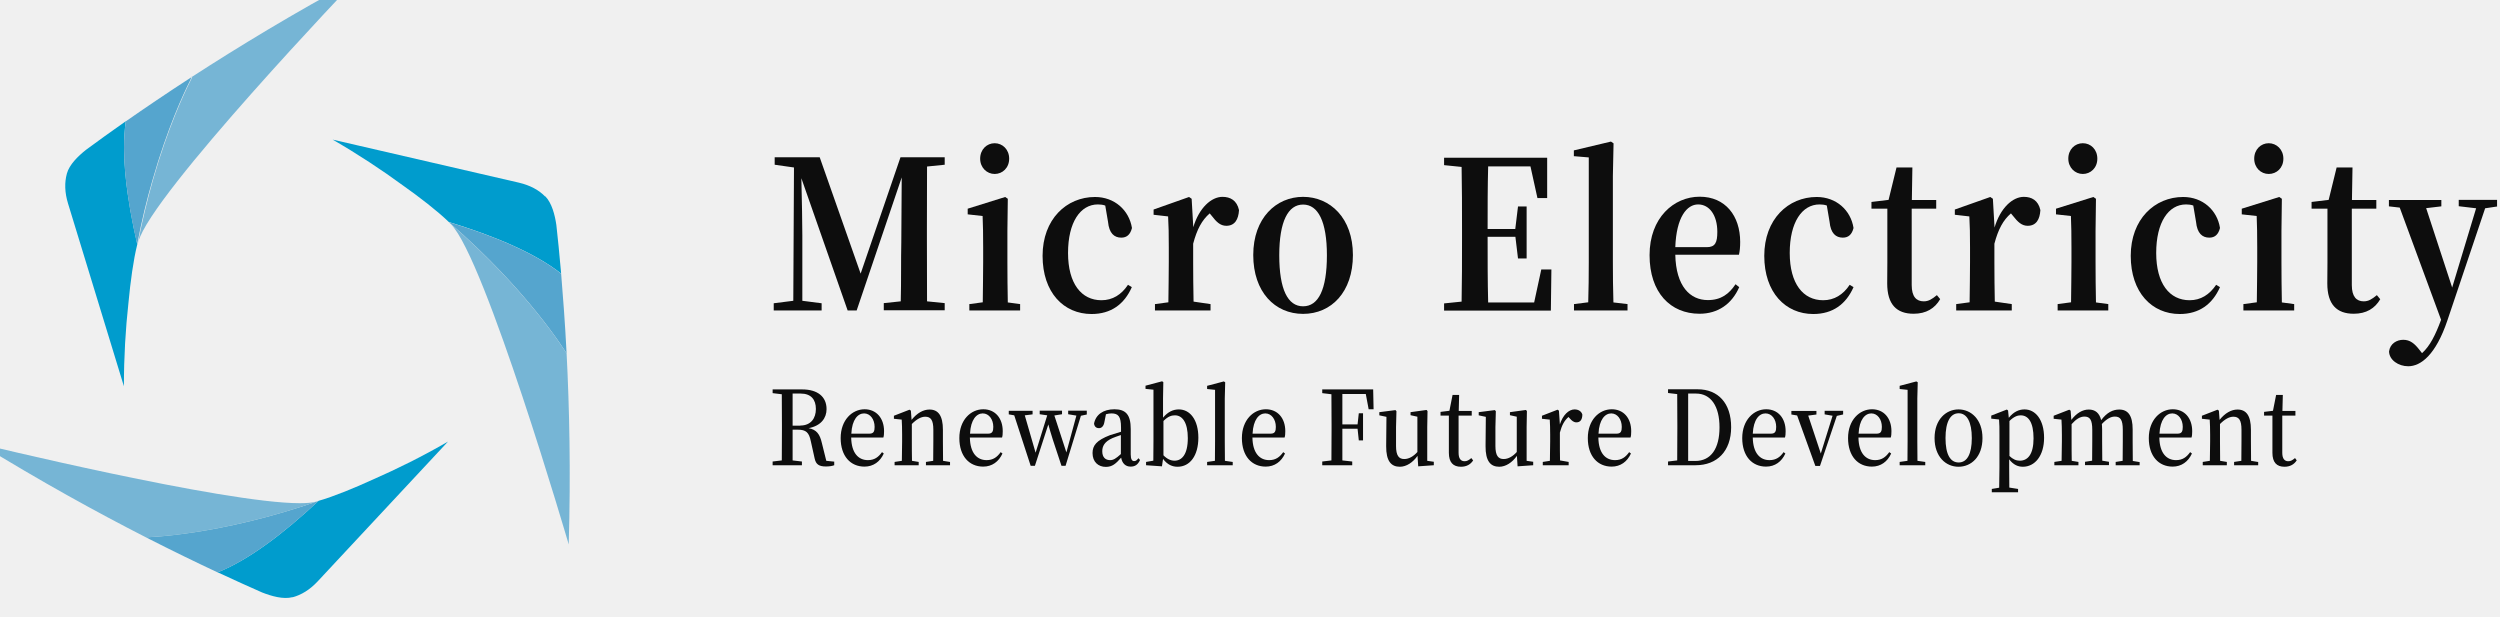
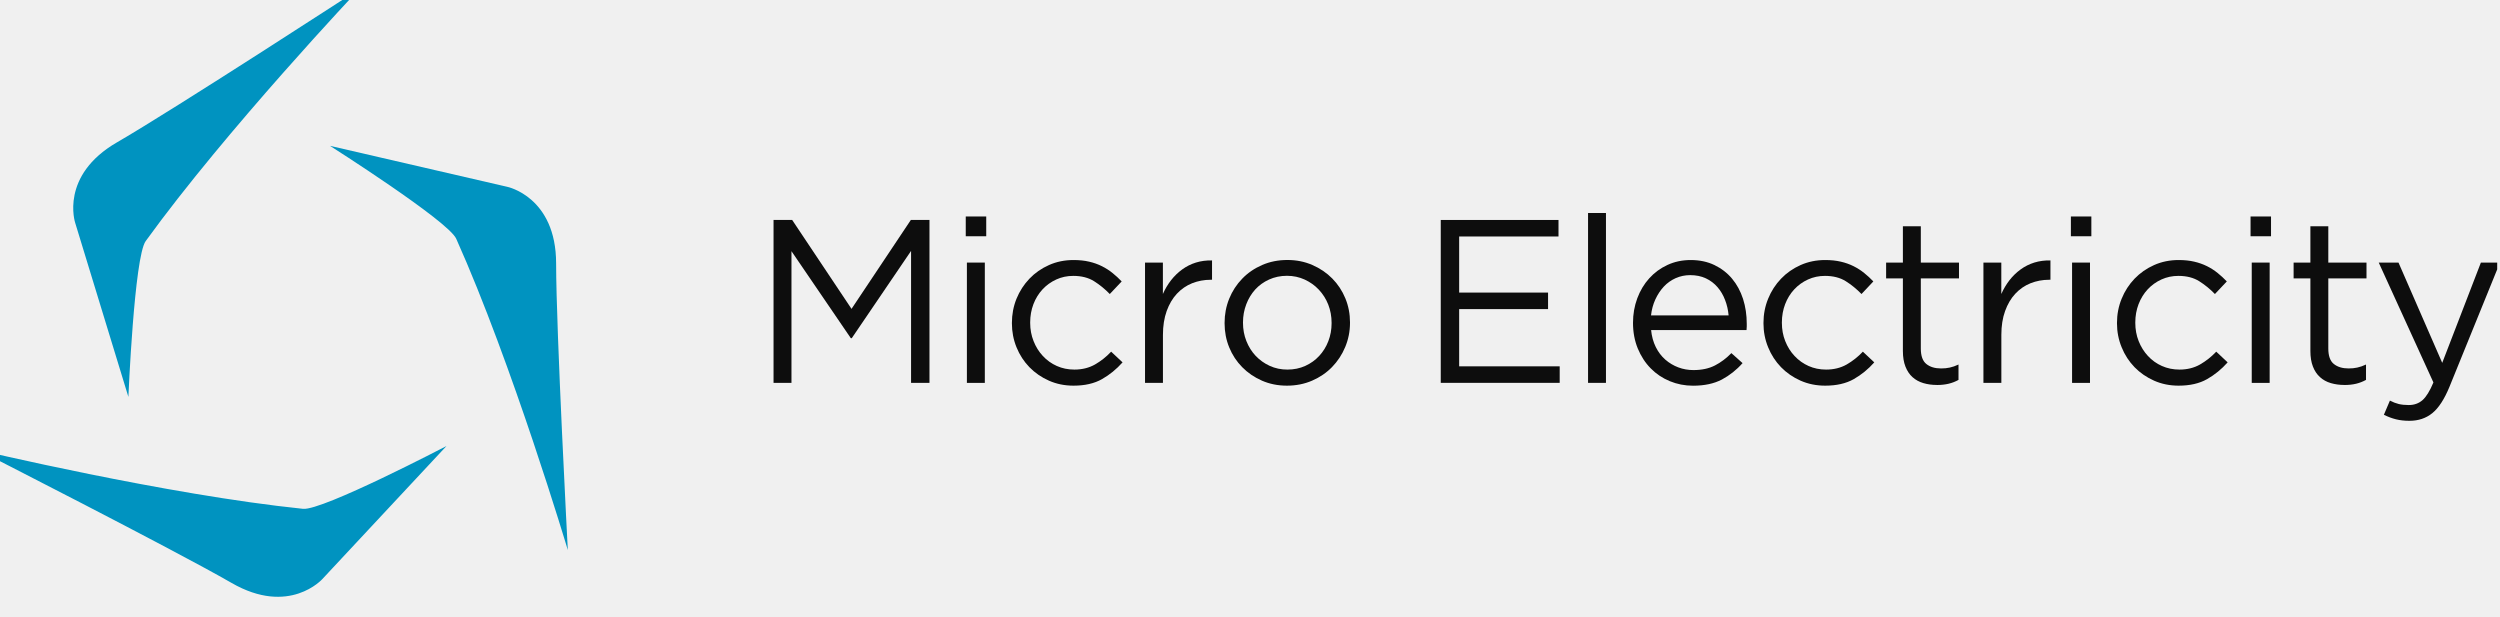
<svg xmlns="http://www.w3.org/2000/svg" width="223" height="55" viewBox="0 0 223 55" fill="none">
-   <g clip-path="url(#clip0_1_1997)">
-     <g clip-path="url(#clip1_1_1997)">
-       <path d="M26.104 53.276C26.869 53.067 27.625 52.62 28.341 51.854L39.963 39.387C37.687 40.709 35.45 41.812 33.302 42.757C31.582 43.542 29.822 44.268 28.411 44.676C25.338 47.549 22.187 49.955 19.413 51.049C20.974 51.774 22.316 52.381 23.38 52.848C24.215 53.176 25.279 53.484 26.094 53.266" fill="#009CCD" />
-       <path d="M-1.833 39.575C3.605 42.926 8.685 45.72 13.01 47.927C13.01 47.927 19.492 47.798 28.41 44.686C28.331 44.706 28.241 44.735 28.152 44.755C27.814 44.845 27.327 44.885 26.73 44.885C19.96 44.885 -1.833 39.575 -1.833 39.575Z" fill="#76B5D5" />
-       <path d="M28.411 44.686C19.492 47.798 13.03 47.927 13.01 47.927C15.406 49.15 17.564 50.194 19.413 51.059C22.187 49.955 25.328 47.559 28.411 44.686Z" fill="#55A5CE" />
-       <path d="M28.411 44.686C19.492 47.798 13.03 47.927 13.01 47.927C13.01 47.927 19.492 47.798 28.411 44.686Z" fill="#1EA4D0" />
-       <path d="M5.961 15.506C5.753 16.271 5.762 17.156 6.071 18.16L11.052 34.455C11.052 31.821 11.201 29.335 11.459 26.999C11.638 25.12 11.887 23.231 12.245 21.799C11.3 17.693 10.793 13.766 11.221 10.813C9.809 11.807 8.616 12.662 7.681 13.358C6.975 13.915 6.18 14.681 5.961 15.496" fill="#009CCD" />
-       <path d="M17.136 6.846C14.879 8.308 12.891 9.66 11.221 10.823C11.111 11.549 11.062 12.334 11.062 13.169C11.062 15.714 11.529 18.717 12.235 21.799C12.632 19.701 13.1 17.782 13.597 16.082C14.929 11.409 16.39 8.308 16.927 7.244C16.927 7.244 16.967 7.154 16.987 7.115C16.987 7.115 17.007 7.065 17.017 7.045V7.025C17.017 7.025 17.017 7.005 17.027 7.005C17.027 7.005 17.047 6.975 17.047 6.955C17.067 6.926 17.077 6.896 17.087 6.876V6.856V6.836" fill="#55A5CE" />
-       <path d="M16.937 7.244C16.401 8.308 14.939 11.4 13.607 16.072C14.939 11.41 16.401 8.308 16.937 7.244ZM16.997 7.115C16.997 7.115 16.957 7.194 16.937 7.234C16.957 7.194 16.977 7.154 16.997 7.115ZM17.037 7.045C17.037 7.045 17.017 7.085 17.007 7.105C17.017 7.085 17.027 7.055 17.037 7.045ZM17.047 7.005C17.047 7.005 17.047 7.025 17.037 7.025C17.037 7.025 17.037 7.005 17.047 7.005ZM17.067 6.956C17.067 6.956 17.057 6.985 17.047 6.995L17.067 6.956Z" fill="#1EA4D0" />
-       <path d="M48.623 17.524C48.066 16.957 47.3 16.53 46.276 16.291L29.673 12.454C31.95 13.766 34.038 15.148 35.927 16.53C37.468 17.623 38.979 18.787 40.033 19.801C44.059 21.034 47.708 22.555 50.054 24.404C49.905 22.684 49.756 21.232 49.627 20.069C49.498 19.184 49.229 18.11 48.633 17.504" fill="#009CCD" />
-       <path d="M40.033 19.811C47.191 25.985 50.532 31.512 50.542 31.532C50.402 28.838 50.224 26.452 50.054 24.414C47.718 22.565 44.059 21.043 40.033 19.811Z" fill="#55A5CE" />
-       <path d="M40.033 19.811L40.222 20C43.274 23.052 50.73 48.563 50.73 48.563C50.919 42.18 50.79 36.374 50.542 31.532C50.432 31.343 47.072 25.895 40.033 19.811Z" fill="#76B5D5" />
-       <path d="M31.791 -1.833C26.164 1.189 21.212 4.211 17.136 6.846V6.866V6.886C17.136 6.886 17.116 6.936 17.096 6.975L17.077 7.015C17.077 7.015 17.077 7.035 17.067 7.045V7.065C17.067 7.065 17.047 7.105 17.027 7.125C17.027 7.125 16.987 7.204 16.967 7.254C16.43 8.318 14.969 11.419 13.637 16.082C13.149 17.802 12.682 19.711 12.274 21.819C12.294 21.73 12.314 21.64 12.344 21.56C13.428 17.385 31.791 -1.833 31.791 -1.833Z" fill="#76B5D5" />
+   <g clip-path="url(#clip0_534_362)">
+     <g clip-path="url(#clip1_534_362)">
+       <path d="M39.836 39.774L28.756 51.65C28.756 51.65 25.805 54.969 20.658 51.998C15.513 49.033 -2 40.119 -2 40.119C-2 40.119 14.828 44.131 27.03 45.387C28.756 45.568 39.84 39.778 39.84 39.778L39.836 39.774Z" fill="#0093C0" />
+       <path d="M29.434 13.009L45.257 16.666C45.257 16.666 49.606 17.564 49.606 23.504C49.61 29.443 50.65 49.069 50.65 49.069C50.65 49.069 45.708 32.489 40.695 21.296C39.989 19.712 29.434 13.009 29.434 13.009V13.009Z" fill="#0093C0" />
+       <path d="M11.452 35.404L6.705 19.872C6.705 19.872 5.306 15.654 10.454 12.686C15.595 9.711 32.072 -1 32.072 -1C32.072 -1 20.182 11.571 12.996 21.505C11.977 22.907 11.452 35.404 11.452 35.404V35.404Z" fill="#0093C0" />
    </g>
-     <path d="M82.692 14.866C82.68 16.723 82.68 18.579 82.68 20.424V21.321C82.68 23.178 82.68 25.035 82.692 26.879L84.267 27.039V27.678H78.833V27.039L80.347 26.879C80.396 25.059 80.359 23.215 80.396 21.616L80.433 15.825L76.415 27.691H75.609L71.482 15.899C71.531 17.743 71.568 20.19 71.568 20.965V26.83L73.289 27.051V27.691H69.016V27.051L70.762 26.83L70.823 14.94L69.101 14.694V14.03H73.118L76.769 24.407L80.323 14.03H84.267V14.694L82.692 14.854V14.866Z" fill="#0D0D0D" />
-     <path d="M90.995 27.125V27.691H86.465V27.125L87.662 26.965C87.674 25.92 87.698 24.383 87.698 23.375V22.071C87.698 20.891 87.686 20.19 87.649 19.268L86.318 19.12V18.616L89.664 17.571L89.896 17.731L89.86 20.608V23.375C89.86 24.383 89.872 25.932 89.896 26.977L90.995 27.125ZM87.43 14.153C87.43 13.329 88.028 12.775 88.724 12.775C89.42 12.775 90.018 13.329 90.018 14.153C90.018 14.976 89.42 15.518 88.724 15.518C88.028 15.518 87.43 14.952 87.43 14.153Z" fill="#0D0D0D" />
-     <path d="M98.578 18.333C98.371 18.26 98.151 18.235 97.931 18.235C96.368 18.235 95.269 19.821 95.269 22.563C95.269 25.305 96.466 26.781 98.248 26.781C99.237 26.781 100.031 26.289 100.617 25.404L100.959 25.613C100.288 27.137 99.103 28.01 97.369 28.01C94.878 28.01 92.998 26.092 92.998 22.821C92.998 19.551 95.135 17.571 97.674 17.571C99.421 17.571 100.715 18.751 100.971 20.338C100.825 20.928 100.507 21.198 100.019 21.198C99.396 21.198 98.932 20.817 98.835 19.784L98.59 18.346L98.578 18.333Z" fill="#0D0D0D" />
-     <path d="M106.43 20.301C106.955 18.53 108.054 17.559 109.043 17.559C109.739 17.559 110.325 17.866 110.52 18.739C110.471 19.563 110.154 20.141 109.385 20.141C108.847 20.141 108.493 19.784 108.09 19.256L107.907 19.034C107.211 19.637 106.772 20.448 106.43 21.739V23.375C106.43 24.371 106.442 25.858 106.466 26.904L107.98 27.125V27.691H103.023V27.125L104.219 26.965C104.232 25.92 104.256 24.383 104.256 23.375V22.047C104.256 20.854 104.244 20.19 104.195 19.305L102.901 19.157V18.69L106.063 17.571L106.295 17.731L106.442 20.288L106.43 20.301Z" fill="#0D0D0D" />
-     <path d="M111.79 22.748C111.79 19.452 113.829 17.559 116.235 17.559C118.64 17.559 120.68 19.44 120.68 22.748C120.68 26.055 118.75 27.998 116.235 27.998C113.72 27.998 111.79 26.043 111.79 22.748ZM118.36 22.772C118.36 19.735 117.566 18.247 116.235 18.247C114.904 18.247 114.11 19.735 114.11 22.772C114.11 25.809 114.867 27.322 116.235 27.322C117.603 27.322 118.36 25.834 118.36 22.772Z" fill="#0D0D0D" />
-     <path d="M138.385 24.002L138.337 27.703H128.812V27.064L130.375 26.904C130.412 25.084 130.412 23.227 130.412 21.346V20.448C130.412 18.604 130.412 16.747 130.375 14.89L128.812 14.731V14.067H138.007V17.669H137.14L136.517 14.841H132.744C132.695 16.649 132.695 18.481 132.695 20.424H135.162L135.406 18.419H136.175V23.055H135.406L135.174 21.125H132.695C132.695 23.203 132.695 25.096 132.744 26.977H136.847L137.482 24.039H138.385V24.002Z" fill="#0D0D0D" />
-     <path d="M145.175 27.125V27.691H140.4V27.125L141.67 26.965C141.707 25.809 141.719 24.53 141.719 23.375V14.042L140.388 13.931V13.415L143.697 12.628L143.929 12.788L143.868 15.714V23.375C143.868 24.53 143.88 25.809 143.917 26.977L145.187 27.125H145.175Z" fill="#0D0D0D" />
-     <path d="M149.436 22.723C149.497 25.539 150.755 26.768 152.342 26.768C153.527 26.768 154.235 26.215 154.809 25.354L155.139 25.613C154.479 27.125 153.234 27.986 151.598 27.986C149.009 27.986 147.141 26.104 147.141 22.76C147.141 19.415 149.314 17.546 151.61 17.546C153.905 17.546 155.224 19.256 155.224 21.579C155.224 22.059 155.188 22.403 155.114 22.723H149.424H149.436ZM152.245 22.047C153.002 22.047 153.185 21.629 153.185 20.682C153.185 19.194 152.477 18.235 151.475 18.235C150.474 18.235 149.534 19.354 149.436 22.047H152.245Z" fill="#0D0D0D" />
-     <path d="M162.954 18.333C162.746 18.26 162.526 18.235 162.306 18.235C160.743 18.235 159.644 19.821 159.644 22.563C159.644 25.305 160.841 26.781 162.624 26.781C163.613 26.781 164.407 26.289 164.993 25.404L165.335 25.613C164.663 27.137 163.479 28.01 161.745 28.01C159.266 28.01 157.373 26.092 157.373 22.821C157.373 19.551 159.51 17.571 162.05 17.571C163.796 17.571 165.09 18.751 165.335 20.338C165.188 20.928 164.871 21.198 164.382 21.198C163.759 21.198 163.295 20.817 163.198 19.784L162.954 18.346V18.333Z" fill="#0D0D0D" />
-     <path d="M173.064 26.682C172.588 27.506 171.819 27.986 170.695 27.986C169.181 27.986 168.339 27.162 168.339 25.281C168.339 24.69 168.351 24.174 168.351 23.436V18.616H166.934V18.014L168.461 17.829L169.169 14.94H170.585L170.537 17.841H172.71V18.616H170.524V25.428C170.524 26.461 170.939 26.879 171.599 26.879C172.026 26.879 172.319 26.695 172.771 26.326L173.064 26.682Z" fill="#0D0D0D" />
-     <path d="M177.912 20.301C178.437 18.53 179.536 17.559 180.525 17.559C181.221 17.559 181.807 17.866 182.002 18.739C181.954 19.563 181.636 20.141 180.867 20.141C180.33 20.141 179.975 19.784 179.56 19.256L179.377 19.034C178.681 19.637 178.242 20.448 177.9 21.739V23.375C177.9 24.371 177.912 25.858 177.936 26.904L179.45 27.125V27.691H174.493V27.125L175.689 26.965C175.702 25.92 175.726 24.383 175.726 23.375V22.047C175.726 20.854 175.714 20.19 175.665 19.305L174.371 19.157V18.69L177.533 17.571L177.765 17.731L177.912 20.288V20.301Z" fill="#0D0D0D" />
-     <path d="M188.059 27.125V27.691H183.541V27.125L184.738 26.965C184.75 25.92 184.774 24.383 184.774 23.375V22.071C184.774 20.891 184.762 20.19 184.726 19.268L183.395 19.12V18.616L186.728 17.571L186.96 17.731L186.923 20.608V23.375C186.923 24.383 186.936 25.932 186.96 26.977L188.059 27.125ZM184.493 14.153C184.493 13.329 185.08 12.775 185.788 12.775C186.496 12.775 187.082 13.329 187.082 14.153C187.082 14.976 186.484 15.518 185.788 15.518C185.092 15.518 184.493 14.952 184.493 14.153Z" fill="#0D0D0D" />
-     <path d="M195.642 18.333C195.434 18.26 195.215 18.235 194.995 18.235C193.432 18.235 192.333 19.821 192.333 22.563C192.333 25.305 193.53 26.781 195.312 26.781C196.301 26.781 197.083 26.289 197.681 25.404L198.023 25.613C197.352 27.137 196.167 28.01 194.433 28.01C191.954 28.01 190.062 26.092 190.062 22.821C190.062 19.551 192.199 17.571 194.738 17.571C196.485 17.571 197.779 18.751 198.023 20.338C197.877 20.928 197.559 21.198 197.071 21.198C196.448 21.198 195.984 20.817 195.886 19.784L195.642 18.346V18.333Z" fill="#0D0D0D" />
-     <path d="M204.641 27.125V27.691H200.111V27.125L201.308 26.965C201.32 25.92 201.344 24.383 201.344 23.375V22.071C201.344 20.891 201.332 20.19 201.296 19.268L199.965 19.12V18.616L203.31 17.571L203.542 17.731L203.506 20.608V23.375C203.506 24.383 203.518 25.932 203.542 26.977L204.641 27.125ZM201.076 14.153C201.076 13.329 201.674 12.775 202.37 12.775C203.066 12.775 203.677 13.329 203.677 14.153C203.677 14.976 203.078 15.518 202.37 15.518C201.662 15.518 201.076 14.952 201.076 14.153Z" fill="#0D0D0D" />
-     <path d="M212.322 26.682C211.846 27.506 211.076 27.986 209.953 27.986C208.439 27.986 207.596 27.162 207.596 25.281C207.596 24.69 207.609 24.174 207.609 23.436V18.616H206.192V18.014L207.718 17.829L208.427 14.94H209.843L209.794 17.841H211.968V18.616H209.782V25.428C209.782 26.461 210.197 26.879 210.844 26.879C211.272 26.879 211.565 26.695 212.017 26.326L212.31 26.682H212.322Z" fill="#0D0D0D" />
-     <path d="M222.75 18.419L221.675 18.579L218.305 28.588C217.267 31.662 215.936 32.67 214.813 32.67C213.946 32.67 213.116 32.117 213.103 31.343C213.201 30.642 213.799 30.31 214.373 30.31C214.984 30.31 215.387 30.654 215.814 31.207L216.046 31.502C216.754 30.863 217.243 29.879 217.744 28.527L214.056 18.518L213.091 18.407V17.841H217.768V18.407L216.413 18.567L218.733 25.649L220.87 18.579L219.319 18.395V17.829H222.738V18.395L222.75 18.419Z" fill="#0D0D0D" />
-     <path d="M74.413 41.167V41.499C74.205 41.573 73.973 41.61 73.668 41.61C73.045 41.61 72.777 41.413 72.667 40.897L72.325 39.359C72.166 38.573 71.897 38.327 71.165 38.327H70.701C70.701 39.273 70.701 40.171 70.701 41.069L71.531 41.167V41.499H68.918V41.167L69.736 41.069C69.748 40.171 69.748 39.261 69.748 38.351V37.884C69.748 36.986 69.748 36.064 69.736 35.167L68.918 35.068V34.736H71.555C72.935 34.736 73.729 35.388 73.729 36.495C73.729 37.282 73.241 37.982 72.129 38.191C72.838 38.327 73.131 38.72 73.314 39.532L73.705 41.105L74.425 41.179L74.413 41.167ZM71.385 37.958C72.325 37.958 72.777 37.318 72.777 36.482C72.777 35.646 72.349 35.105 71.421 35.105H70.701C70.701 36.003 70.701 36.913 70.701 37.97H71.385V37.958Z" fill="#0D0D0D" />
-     <path d="M75.927 39.04C75.951 40.417 76.574 41.044 77.417 41.044C78.003 41.044 78.357 40.773 78.674 40.331L78.833 40.454C78.504 41.179 77.905 41.622 77.111 41.622C75.866 41.622 74.987 40.688 74.987 39.077C74.987 37.466 76.013 36.507 77.124 36.507C78.162 36.507 78.858 37.294 78.858 38.462C78.858 38.696 78.845 38.88 78.796 39.028H75.915L75.927 39.04ZM77.551 38.683C77.93 38.683 78.015 38.474 78.015 38.081C78.015 37.404 77.624 36.876 77.075 36.876C76.525 36.876 76 37.417 75.939 38.683H77.551Z" fill="#0D0D0D" />
-     <path d="M84.743 41.204V41.499H82.594V41.204L83.241 41.105C83.241 40.589 83.254 39.876 83.254 39.372V38.327C83.254 37.466 83.022 37.171 82.533 37.171C82.179 37.171 81.788 37.368 81.336 37.822V39.372C81.336 39.864 81.336 40.589 81.349 41.105L81.947 41.204V41.499H79.798V41.204L80.445 41.105C80.457 40.577 80.469 39.839 80.469 39.372V38.782C80.469 38.204 80.457 37.847 80.433 37.429L79.737 37.355V37.085L81.129 36.544L81.251 36.63L81.312 37.454C81.8 36.839 82.362 36.531 82.912 36.531C83.681 36.531 84.108 37.06 84.108 38.339V39.372C84.108 39.876 84.108 40.589 84.12 41.105L84.719 41.204H84.743Z" fill="#0D0D0D" />
-     <path d="M86.514 39.04C86.538 40.417 87.161 41.044 88.004 41.044C88.59 41.044 88.944 40.773 89.261 40.331L89.42 40.454C89.09 41.179 88.492 41.622 87.698 41.622C86.453 41.622 85.573 40.688 85.573 39.077C85.573 37.466 86.587 36.507 87.71 36.507C88.761 36.507 89.444 37.294 89.444 38.462C89.444 38.696 89.432 38.88 89.383 39.028H86.502L86.514 39.04ZM88.138 38.683C88.516 38.683 88.602 38.474 88.602 38.081C88.602 37.404 88.211 36.876 87.662 36.876C87.112 36.876 86.587 37.417 86.526 38.683H88.138Z" fill="#0D0D0D" />
-     <path d="M96.942 36.974L96.417 37.085L95.049 41.548H94.683C93.987 39.495 93.706 38.585 93.511 37.859L92.314 41.548H91.935L90.47 37.048L89.982 36.962V36.642H92.106V36.962L91.41 37.048L92.375 40.38L93.413 37.048L92.741 36.95V36.63H94.732V36.95L94.048 37.06L95.122 40.355L96.014 37.072L95.281 36.95V36.63H96.942V36.95V36.974Z" fill="#0D0D0D" />
-     <path d="M101.68 41.056C101.484 41.474 101.216 41.622 100.849 41.622C100.385 41.622 100.092 41.315 100.007 40.823C99.531 41.364 99.213 41.647 98.639 41.647C97.968 41.647 97.455 41.204 97.455 40.417C97.455 39.741 97.797 39.286 99.005 38.819C99.286 38.732 99.653 38.609 99.995 38.511V38.13C99.995 37.146 99.75 36.876 99.14 36.876C98.993 36.876 98.835 36.9 98.651 36.95L98.517 37.626C98.456 38.007 98.273 38.191 98.029 38.191C97.784 38.191 97.626 38.056 97.589 37.786C97.736 36.999 98.395 36.507 99.408 36.507C100.422 36.507 100.861 36.999 100.861 38.265V40.528C100.861 40.983 100.984 41.13 101.167 41.13C101.313 41.13 101.411 41.056 101.545 40.872L101.692 41.032L101.68 41.056ZM99.982 38.806C99.689 38.905 99.408 39.003 99.237 39.077C98.517 39.396 98.322 39.802 98.322 40.257C98.322 40.798 98.615 41.044 99.018 41.044C99.311 41.044 99.518 40.921 99.982 40.503V38.806Z" fill="#0D0D0D" />
-     <path d="M103.755 37.245C104.171 36.74 104.647 36.519 105.148 36.519C106.149 36.519 106.894 37.441 106.894 39.04C106.894 40.638 106.149 41.634 105.038 41.634C104.598 41.634 104.146 41.474 103.743 40.933L103.646 41.597L102.229 41.499V41.204L102.876 41.093C102.876 40.577 102.889 39.839 102.889 39.359V34.761L102.18 34.687V34.404L103.658 34.011L103.768 34.084L103.743 35.523V37.245H103.755ZM103.768 40.601C104.097 40.946 104.439 41.093 104.769 41.093C105.404 41.093 105.953 40.565 105.953 39.077C105.953 37.7 105.477 37.048 104.806 37.048C104.513 37.048 104.207 37.122 103.78 37.552V40.601H103.768Z" fill="#0D0D0D" />
-     <path d="M109.959 41.204V41.499H107.675V41.204L108.371 41.105C108.371 40.54 108.383 39.925 108.383 39.372V34.773L107.675 34.699V34.416L109.165 34.023L109.287 34.097L109.25 35.535V39.372C109.25 39.937 109.25 40.54 109.263 41.105L109.946 41.204H109.959Z" fill="#0D0D0D" />
-     <path d="M111.717 39.04C111.741 40.417 112.364 41.044 113.207 41.044C113.793 41.044 114.147 40.773 114.464 40.331L114.623 40.454C114.293 41.179 113.695 41.622 112.901 41.622C111.656 41.622 110.777 40.688 110.777 39.077C110.777 37.466 111.802 36.507 112.914 36.507C113.964 36.507 114.648 37.294 114.648 38.462C114.648 38.696 114.635 38.88 114.586 39.028H111.705L111.717 39.04ZM113.341 38.683C113.719 38.683 113.805 38.474 113.805 38.081C113.805 37.404 113.414 36.876 112.865 36.876C112.315 36.876 111.79 37.417 111.729 38.683H113.341Z" fill="#0D0D0D" />
-     <path d="M119.739 35.13C119.739 36.015 119.739 36.913 119.739 37.859H121.095L121.205 36.863H121.583V39.286H121.205L121.095 38.241H119.739C119.739 39.249 119.739 40.159 119.739 41.069L120.619 41.167V41.499H117.944V41.167L118.763 41.069C118.775 40.171 118.775 39.261 118.775 38.351V37.884C118.775 36.986 118.775 36.064 118.763 35.167L117.944 35.068V34.736H122.487L122.524 36.507H122.084L121.828 35.142H119.752L119.739 35.13Z" fill="#0D0D0D" />
-     <path d="M127.896 41.204V41.499L126.504 41.597L126.443 40.663C126.016 41.265 125.442 41.634 124.868 41.634C124.099 41.634 123.635 41.142 123.647 39.79L123.671 37.183L123.036 37.048V36.765L124.477 36.581L124.563 36.679L124.526 38.118V39.778C124.526 40.651 124.783 40.946 125.259 40.946C125.674 40.946 126.077 40.712 126.431 40.319V37.171L125.82 37.035V36.765L127.249 36.568L127.335 36.667L127.31 38.105V41.105L127.908 41.192L127.896 41.204Z" fill="#0D0D0D" />
-     <path d="M131.413 41.056C131.181 41.425 130.815 41.634 130.314 41.634C129.618 41.634 129.239 41.241 129.239 40.392C129.239 40.122 129.239 39.876 129.239 39.495V37.072H128.495V36.74L129.288 36.642L129.569 35.228H130.155L130.119 36.654H131.279V37.072H130.106V40.392C130.106 40.921 130.314 41.142 130.644 41.142C130.851 41.142 131.01 41.056 131.242 40.86L131.401 41.069L131.413 41.056Z" fill="#0D0D0D" />
-     <path d="M136.761 41.204V41.499L135.369 41.597L135.308 40.663C134.881 41.265 134.307 41.634 133.733 41.634C132.964 41.634 132.5 41.142 132.512 39.79L132.536 37.183L131.901 37.048V36.765L133.342 36.581L133.428 36.679L133.391 38.118V39.778C133.391 40.651 133.648 40.946 134.124 40.946C134.539 40.946 134.942 40.712 135.296 40.319V37.171L134.686 37.035V36.765L136.114 36.568L136.2 36.667L136.175 38.105V41.105L136.774 41.192L136.761 41.204Z" fill="#0D0D0D" />
-     <path d="M139.13 37.884C139.399 37.023 139.936 36.519 140.449 36.519C140.754 36.519 141.047 36.654 141.145 36.974C141.145 37.392 140.986 37.675 140.62 37.675C140.376 37.675 140.205 37.527 140.022 37.318L139.912 37.195C139.545 37.503 139.313 37.933 139.142 38.585V39.359C139.142 39.839 139.142 40.552 139.155 41.069L139.924 41.204V41.499H137.616V41.204L138.251 41.105C138.263 40.577 138.275 39.839 138.275 39.372V38.782C138.275 38.204 138.263 37.847 138.239 37.429L137.543 37.355V37.085L138.935 36.544L139.057 36.63L139.142 37.884H139.13Z" fill="#0D0D0D" />
-     <path d="M142.574 39.04C142.598 40.417 143.209 41.044 144.063 41.044C144.65 41.044 145.004 40.773 145.321 40.331L145.48 40.454C145.15 41.179 144.552 41.622 143.758 41.622C142.513 41.622 141.633 40.688 141.633 39.077C141.633 37.466 142.647 36.507 143.77 36.507C144.821 36.507 145.504 37.294 145.504 38.462C145.504 38.696 145.492 38.88 145.443 39.028H142.562L142.574 39.04ZM144.198 38.683C144.576 38.683 144.662 38.474 144.662 38.081C144.662 37.404 144.271 36.876 143.722 36.876C143.172 36.876 142.647 37.417 142.586 38.683H144.198Z" fill="#0D0D0D" />
-     <path d="M151.427 34.724C153.246 34.724 154.418 35.953 154.418 38.105C154.418 40.257 153.148 41.499 151.256 41.499H148.789V41.167L149.607 41.069C149.619 40.171 149.619 39.249 149.619 38.228V37.896C149.619 36.974 149.619 36.052 149.607 35.154L148.789 35.056V34.724H151.427ZM151.219 41.118C152.623 41.118 153.38 40.011 153.38 38.118C153.38 36.224 152.611 35.105 151.28 35.105H150.584C150.584 36.015 150.584 36.937 150.584 37.896V38.216C150.584 39.249 150.584 40.196 150.584 41.118H151.219Z" fill="#0D0D0D" />
-     <path d="M156.348 39.04C156.372 40.417 156.995 41.044 157.837 41.044C158.423 41.044 158.79 40.773 159.095 40.331L159.254 40.454C158.924 41.179 158.326 41.622 157.532 41.622C156.286 41.622 155.407 40.688 155.407 39.077C155.407 37.466 156.433 36.507 157.544 36.507C158.594 36.507 159.278 37.294 159.278 38.462C159.278 38.696 159.266 38.88 159.217 39.028H156.335L156.348 39.04ZM157.972 38.683C158.35 38.683 158.436 38.474 158.436 38.081C158.436 37.404 158.045 36.876 157.483 36.876C156.921 36.876 156.409 37.417 156.348 38.683H157.959H157.972Z" fill="#0D0D0D" />
-     <path d="M164.394 36.974L163.845 37.097L162.343 41.56H161.928L160.304 37.06L159.791 36.974V36.654H162.026V36.974L161.293 37.072L162.416 40.454L163.466 37.085L162.758 36.962V36.642H164.407V36.962L164.394 36.974Z" fill="#0D0D0D" />
-     <path d="M165.774 39.04C165.799 40.417 166.421 41.044 167.264 41.044C167.85 41.044 168.204 40.773 168.522 40.331L168.693 40.454C168.363 41.179 167.765 41.622 166.971 41.622C165.725 41.622 164.846 40.688 164.846 39.077C164.846 37.466 165.872 36.507 166.983 36.507C168.033 36.507 168.717 37.294 168.717 38.462C168.717 38.696 168.705 38.88 168.656 39.028H165.774V39.04ZM167.398 38.683C167.777 38.683 167.862 38.474 167.862 38.081C167.862 37.404 167.472 36.876 166.922 36.876C166.373 36.876 165.848 37.417 165.786 38.683H167.398Z" fill="#0D0D0D" />
-     <path d="M171.733 41.204V41.499H169.45V41.204L170.146 41.105C170.146 40.54 170.158 39.925 170.158 39.372V34.773L169.45 34.699V34.416L170.939 34.023L171.062 34.097L171.025 35.535V39.372C171.025 39.937 171.025 40.54 171.037 41.105L171.721 41.204H171.733Z" fill="#0D0D0D" />
-     <path d="M172.563 39.077C172.563 37.417 173.589 36.519 174.7 36.519C175.812 36.519 176.837 37.404 176.837 39.077C176.837 40.749 175.836 41.634 174.7 41.634C173.565 41.634 172.563 40.737 172.563 39.077ZM175.885 39.077C175.885 37.626 175.445 36.863 174.713 36.863C173.98 36.863 173.54 37.613 173.54 39.077C173.54 40.54 173.968 41.253 174.713 41.253C175.457 41.253 175.885 40.515 175.885 39.077Z" fill="#0D0D0D" />
-     <path d="M179.194 37.257C179.609 36.74 180.085 36.519 180.586 36.519C181.575 36.519 182.332 37.454 182.332 39.052C182.332 40.651 181.514 41.634 180.439 41.634C180.024 41.634 179.597 41.474 179.218 40.97V41.708C179.218 42.249 179.218 42.876 179.231 43.491L180.012 43.614V43.909H177.668V43.614L178.327 43.503C178.339 42.901 178.351 42.286 178.351 41.72V38.782C178.351 38.204 178.351 37.847 178.315 37.417L177.619 37.343V37.072L179.011 36.531L179.121 36.617L179.182 37.257H179.194ZM179.231 40.663C179.548 40.97 179.841 41.093 180.171 41.093C180.867 41.093 181.392 40.54 181.392 39.101C181.392 37.663 180.928 37.048 180.244 37.048C179.988 37.048 179.67 37.134 179.243 37.552V40.663H179.231Z" fill="#0D0D0D" />
-     <path d="M190.855 41.204V41.499H188.718V41.204L189.341 41.105C189.341 40.589 189.353 39.876 189.353 39.372V38.339C189.353 37.441 189.134 37.158 188.645 37.158C188.291 37.158 187.925 37.355 187.485 37.822C187.497 37.982 187.51 38.142 187.51 38.327V39.359C187.51 39.864 187.51 40.577 187.522 41.093L188.12 41.192V41.487H185.983V41.192L186.618 41.093C186.618 40.577 186.63 39.864 186.63 39.359V38.339C186.63 37.454 186.423 37.158 185.934 37.158C185.556 37.158 185.189 37.38 184.787 37.835V39.372C184.787 39.864 184.786 40.589 184.799 41.105L185.397 41.204V41.499H183.248V41.204L183.895 41.105C183.907 40.577 183.92 39.839 183.92 39.372V38.782C183.92 38.204 183.907 37.847 183.883 37.429L183.187 37.355V37.085L184.579 36.544L184.701 36.63L184.762 37.454C185.226 36.851 185.763 36.531 186.313 36.531C186.887 36.531 187.265 36.827 187.424 37.478C187.925 36.802 188.462 36.531 189.036 36.531C189.817 36.531 190.233 37.06 190.233 38.302V39.384C190.233 39.888 190.233 40.601 190.245 41.118L190.843 41.216L190.855 41.204Z" fill="#0D0D0D" />
-     <path d="M192.614 39.04C192.638 40.417 193.261 41.044 194.103 41.044C194.69 41.044 195.044 40.773 195.361 40.331L195.52 40.454C195.19 41.179 194.592 41.622 193.798 41.622C192.553 41.622 191.673 40.688 191.673 39.077C191.673 37.466 192.699 36.507 193.81 36.507C194.86 36.507 195.544 37.294 195.544 38.462C195.544 38.696 195.532 38.88 195.483 39.028H192.601L192.614 39.04ZM194.238 38.683C194.616 38.683 194.702 38.474 194.702 38.081C194.702 37.404 194.311 36.876 193.762 36.876C193.212 36.876 192.687 37.417 192.626 38.683H194.238Z" fill="#0D0D0D" />
-     <path d="M201.43 41.204V41.499H199.281V41.204L199.928 41.105C199.928 40.589 199.94 39.876 199.94 39.372V38.327C199.94 37.466 199.708 37.171 199.22 37.171C198.866 37.171 198.475 37.368 198.023 37.822V39.372C198.023 39.864 198.023 40.589 198.035 41.105L198.634 41.204V41.499H196.485V41.204L197.119 41.105C197.132 40.577 197.144 39.839 197.144 39.372V38.782C197.144 38.204 197.132 37.847 197.107 37.429L196.411 37.355V37.085L197.803 36.544L197.925 36.63L197.986 37.454C198.475 36.839 199.037 36.531 199.586 36.531C200.355 36.531 200.783 37.06 200.783 38.339V39.372C200.783 39.876 200.783 40.589 200.795 41.105L201.393 41.204H201.43Z" fill="#0D0D0D" />
-     <path d="M204.873 41.056C204.641 41.425 204.275 41.634 203.774 41.634C203.078 41.634 202.7 41.241 202.7 40.392C202.7 40.122 202.7 39.876 202.7 39.495V37.072H201.955V36.74L202.749 36.642L203.03 35.228H203.628L203.591 36.654H204.751V37.072H203.579V40.392C203.579 40.921 203.787 41.142 204.116 41.142C204.324 41.142 204.483 41.056 204.715 40.86L204.873 41.069V41.056Z" fill="#0D0D0D" />
+     <g clip-path="url(#clip2_534_362)">
+       <path d="M69 19.621H70.662L75.956 27.551L81.247 19.621H82.909V34.154H81.267V22.382L75.976 30.167H75.893L70.599 22.405V34.154H69V19.621Z" fill="#0D0D0D" />
+       <path d="M86.145 19.31H87.972V21.074H86.145V19.31ZM86.247 23.422H87.846V34.154H86.247V23.422V23.422Z" fill="#0D0D0D" />
+       <path d="M95.757 34.401C94.967 34.401 94.237 34.252 93.569 33.957C92.897 33.659 92.316 33.258 91.825 32.755C91.334 32.249 90.949 31.659 90.674 30.98C90.399 30.304 90.262 29.589 90.262 28.843V28.804C90.262 28.042 90.399 27.323 90.674 26.643C90.949 25.968 91.338 25.371 91.825 24.86C92.316 24.346 92.897 23.941 93.569 23.643C94.237 23.344 94.967 23.195 95.757 23.195C96.267 23.195 96.735 23.242 97.147 23.34C97.564 23.434 97.945 23.572 98.29 23.745C98.636 23.918 98.954 24.122 99.245 24.358C99.535 24.593 99.806 24.841 100.054 25.104L98.993 26.227C98.565 25.787 98.098 25.402 97.591 25.084C97.084 24.766 96.468 24.609 95.733 24.609C95.191 24.609 94.688 24.715 94.217 24.931C93.746 25.147 93.337 25.442 92.991 25.815C92.646 26.188 92.375 26.628 92.182 27.131C91.99 27.637 91.892 28.179 91.892 28.761V28.8C91.892 29.381 91.994 29.923 92.194 30.426C92.394 30.933 92.669 31.377 93.023 31.754C93.376 32.135 93.793 32.433 94.268 32.645C94.743 32.857 95.266 32.967 95.835 32.967C96.526 32.967 97.139 32.814 97.674 32.512C98.208 32.205 98.687 31.824 99.115 31.369L100.132 32.323C99.59 32.932 98.981 33.431 98.294 33.82C97.611 34.209 96.762 34.401 95.753 34.401H95.757Z" fill="#0D0D0D" />
+       <path d="M102.132 23.423H103.73V26.223C103.923 25.784 104.166 25.371 104.457 24.998C104.748 24.625 105.081 24.303 105.455 24.032C105.828 23.761 106.236 23.556 106.68 23.419C107.124 23.282 107.599 23.219 108.114 23.23V24.955H107.988C107.407 24.955 106.857 25.061 106.338 25.265C105.82 25.473 105.368 25.784 104.979 26.2C104.594 26.612 104.288 27.131 104.068 27.744C103.848 28.36 103.734 29.071 103.734 29.872V34.15H102.136V23.423H102.132Z" fill="#0D0D0D" />
+       <path d="M114.791 34.401C113.99 34.401 113.247 34.252 112.572 33.957C111.892 33.659 111.303 33.258 110.808 32.755C110.309 32.249 109.921 31.663 109.646 30.988C109.371 30.32 109.233 29.601 109.233 28.839V28.8C109.233 28.038 109.371 27.319 109.646 26.64C109.921 25.964 110.309 25.367 110.808 24.856C111.303 24.342 111.896 23.937 112.584 23.639C113.267 23.34 114.017 23.191 114.834 23.191C115.651 23.191 116.382 23.34 117.065 23.639C117.749 23.937 118.342 24.338 118.841 24.845C119.34 25.351 119.725 25.936 120.003 26.608C120.282 27.28 120.42 27.999 120.42 28.757V28.796C120.42 29.558 120.274 30.277 119.992 30.956C119.709 31.636 119.316 32.229 118.817 32.743C118.318 33.254 117.725 33.659 117.034 33.957C116.343 34.256 115.592 34.401 114.791 34.401ZM114.834 32.967C115.416 32.967 115.95 32.857 116.433 32.637C116.916 32.417 117.332 32.119 117.678 31.742C118.024 31.369 118.295 30.933 118.487 30.434C118.68 29.935 118.778 29.405 118.778 28.835V28.796C118.778 28.215 118.676 27.673 118.479 27.166C118.279 26.659 117.996 26.219 117.639 25.838C117.281 25.457 116.857 25.159 116.374 24.935C115.887 24.715 115.365 24.601 114.795 24.601C114.226 24.601 113.683 24.715 113.2 24.935C112.717 25.155 112.305 25.453 111.963 25.826C111.625 26.204 111.358 26.64 111.166 27.146C110.973 27.653 110.875 28.187 110.875 28.757V28.796C110.875 29.377 110.977 29.919 111.177 30.422C111.378 30.929 111.653 31.369 112.006 31.742C112.36 32.115 112.776 32.414 113.263 32.637C113.746 32.857 114.269 32.967 114.838 32.967H114.834Z" fill="#0D0D0D" />
+       <path d="M128.515 19.621H139.018V21.094H130.157V26.098H138.087V27.571H130.157V32.677H139.124V34.15H128.515V19.621V19.621Z" fill="#0D0D0D" />
+       <path d="M141.654 19H143.252V34.154H141.654V19Z" fill="#0D0D0D" />
+       <path d="M147.279 29.44C147.333 30.006 147.475 30.512 147.695 30.956C147.915 31.4 148.198 31.773 148.543 32.076C148.889 32.378 149.278 32.61 149.706 32.771C150.134 32.932 150.586 33.011 151.053 33.011C151.799 33.011 152.44 32.873 152.974 32.598C153.508 32.323 153.995 31.954 154.439 31.498L155.437 32.39C154.899 32.999 154.278 33.486 153.591 33.855C152.895 34.22 152.039 34.405 151.018 34.405C150.283 34.405 149.592 34.267 148.944 34C148.292 33.729 147.722 33.348 147.243 32.857C146.756 32.366 146.375 31.773 146.088 31.082C145.806 30.391 145.664 29.629 145.664 28.8C145.664 28.026 145.79 27.296 146.045 26.608C146.3 25.925 146.658 25.328 147.114 24.825C147.573 24.318 148.111 23.922 148.744 23.631C149.372 23.34 150.059 23.195 150.81 23.195C151.599 23.195 152.306 23.344 152.927 23.643C153.547 23.941 154.074 24.346 154.502 24.86C154.93 25.371 155.256 25.976 155.48 26.663C155.7 27.354 155.81 28.097 155.81 28.882V29.122C155.81 29.212 155.802 29.318 155.79 29.444H147.282L147.279 29.44ZM154.192 28.132C154.148 27.649 154.046 27.193 153.877 26.761C153.712 26.325 153.488 25.944 153.202 25.614C152.919 25.285 152.573 25.021 152.165 24.829C151.756 24.636 151.289 24.542 150.763 24.542C150.307 24.542 149.879 24.632 149.474 24.809C149.074 24.99 148.72 25.237 148.414 25.563C148.111 25.889 147.86 26.27 147.656 26.71C147.455 27.15 147.326 27.625 147.271 28.136H154.184L154.192 28.132Z" fill="#0D0D0D" />
+       <path d="M162.805 34.401C162.016 34.401 161.285 34.252 160.614 33.957C159.942 33.659 159.361 33.258 158.87 32.755C158.379 32.249 157.994 31.659 157.719 30.98C157.44 30.304 157.302 29.589 157.302 28.843V28.804C157.302 28.042 157.44 27.323 157.719 26.643C157.994 25.968 158.379 25.371 158.87 24.86C159.361 24.346 159.942 23.941 160.614 23.643C161.285 23.344 162.016 23.195 162.805 23.195C163.316 23.195 163.779 23.242 164.196 23.34C164.612 23.434 164.993 23.572 165.339 23.745C165.685 23.918 166.003 24.122 166.293 24.358C166.584 24.593 166.855 24.841 167.102 25.104L166.046 26.227C165.618 25.787 165.15 25.402 164.644 25.084C164.137 24.766 163.516 24.609 162.786 24.609C162.244 24.609 161.741 24.715 161.27 24.931C160.798 25.147 160.39 25.442 160.044 25.815C159.698 26.188 159.427 26.628 159.235 27.131C159.042 27.637 158.944 28.179 158.944 28.761V28.8C158.944 29.381 159.042 29.923 159.243 30.426C159.443 30.933 159.718 31.377 160.076 31.754C160.429 32.135 160.845 32.433 161.321 32.645C161.796 32.857 162.318 32.967 162.888 32.967C163.579 32.967 164.192 32.814 164.726 32.512C165.256 32.205 165.739 31.824 166.168 31.369L167.185 32.323C166.647 32.932 166.034 33.431 165.351 33.82C164.663 34.209 163.815 34.401 162.809 34.401H162.805Z" fill="#0D0D0D" />
+       <path d="M172.766 34.338C172.338 34.338 171.938 34.283 171.565 34.173C171.191 34.063 170.869 33.886 170.598 33.643C170.327 33.403 170.119 33.085 169.966 32.7C169.813 32.311 169.738 31.848 169.738 31.31V24.833H168.242V23.423H169.738V20.182H171.337V23.423H174.742V24.833H171.337V31.086C171.337 31.75 171.502 32.209 171.836 32.472C172.166 32.736 172.602 32.865 173.144 32.865C173.419 32.865 173.682 32.842 173.921 32.787C174.165 32.736 174.424 32.645 174.699 32.516V33.886C174.424 34.04 174.129 34.154 173.819 34.228C173.505 34.303 173.155 34.342 172.77 34.342L172.766 34.338Z" fill="#0D0D0D" />
+       <path d="M176.918 23.423H178.517V26.223C178.713 25.784 178.957 25.371 179.244 24.998C179.534 24.625 179.868 24.303 180.241 24.032C180.614 23.761 181.023 23.556 181.467 23.419C181.911 23.282 182.386 23.219 182.9 23.23V24.955H182.775C182.193 24.955 181.643 25.061 181.125 25.265C180.606 25.473 180.155 25.784 179.766 26.2C179.381 26.612 179.075 27.131 178.855 27.744C178.631 28.36 178.521 29.071 178.521 29.872V34.15H176.922V23.423H176.918Z" fill="#0D0D0D" />
+       <path d="M184.723 19.31H186.549V21.074H184.723V19.31ZM184.829 23.422H186.428V34.154H184.829V23.422V23.422Z" fill="#0D0D0D" />
+       <path d="M194.334 34.401C193.545 34.401 192.814 34.252 192.147 33.957C191.475 33.659 190.894 33.258 190.403 32.755C189.912 32.249 189.527 31.659 189.252 30.98C188.973 30.304 188.835 29.589 188.835 28.843V28.804C188.835 28.042 188.973 27.323 189.252 26.643C189.527 25.968 189.912 25.371 190.403 24.86C190.898 24.346 191.475 23.941 192.147 23.643C192.818 23.344 193.545 23.195 194.334 23.195C194.845 23.195 195.312 23.242 195.725 23.34C196.137 23.434 196.522 23.572 196.868 23.745C197.214 23.918 197.532 24.122 197.822 24.358C198.113 24.593 198.384 24.841 198.631 25.104L197.571 26.227C197.143 25.787 196.675 25.402 196.169 25.084C195.662 24.766 195.045 24.609 194.311 24.609C193.773 24.609 193.266 24.715 192.795 24.931C192.323 25.147 191.915 25.442 191.569 25.815C191.224 26.188 190.956 26.628 190.76 27.131C190.568 27.637 190.469 28.179 190.469 28.761V28.8C190.469 29.381 190.568 29.923 190.768 30.426C190.968 30.933 191.247 31.377 191.597 31.754C191.95 32.135 192.363 32.433 192.842 32.645C193.321 32.857 193.839 32.967 194.409 32.967C195.1 32.967 195.713 32.814 196.243 32.512C196.778 32.205 197.257 31.824 197.689 31.369L198.706 32.323C198.164 32.932 197.555 33.431 196.868 33.82C196.184 34.209 195.336 34.401 194.327 34.401H194.334Z" fill="#0D0D0D" />
+       <path d="M200.749 19.31H202.575V21.074H200.749V19.31ZM200.855 23.422H202.453V34.154H200.855V23.422V23.422Z" fill="#0D0D0D" />
+       <path d="M209.115 34.338C208.687 34.338 208.286 34.283 207.909 34.173C207.536 34.063 207.214 33.886 206.947 33.643C206.676 33.403 206.464 33.085 206.314 32.7C206.161 32.311 206.087 31.848 206.087 31.31V24.833H204.59V23.423H206.087V20.182H207.685V23.423H211.091V24.833H207.685V31.086C207.685 31.75 207.85 32.209 208.184 32.472C208.518 32.736 208.954 32.865 209.492 32.865C209.767 32.865 210.03 32.842 210.27 32.787C210.513 32.736 210.769 32.645 211.048 32.516V33.886C210.769 34.04 210.478 34.154 210.168 34.228C209.857 34.303 209.508 34.342 209.119 34.342L209.115 34.338Z" fill="#0D0D0D" />
+       <path d="M214.928 37.536C214.484 37.536 214.084 37.492 213.722 37.402C213.361 37.312 213.004 37.178 212.642 36.998L213.18 35.733C213.443 35.87 213.703 35.972 213.958 36.035C214.213 36.098 214.516 36.13 214.861 36.13C215.345 36.13 215.753 35.984 216.087 35.694C216.417 35.403 216.743 34.877 217.061 34.114L212.183 23.423H213.946L217.847 32.367L221.295 23.423H222.996L218.491 34.507C218.035 35.615 217.525 36.397 216.963 36.852C216.401 37.308 215.722 37.536 214.92 37.536H214.928Z" fill="#0D0D0D" />
+     </g>
  </g>
  <defs>
-     <clipPath id="clip0_1_1997">
+     <clipPath id="clip0_534_362">
      <rect width="222.75" height="55" fill="white" />
    </clipPath>
-     <clipPath id="clip1_1_1997">
-       <rect width="52.653" height="55.179" fill="white" transform="translate(-1.83331 -1.83331)" />
+     <clipPath id="clip1_534_362">
+       <rect width="52.65" height="54.237" fill="white" transform="translate(-2 -1)" />
+     </clipPath>
+     <clipPath id="clip2_534_362">
+       <rect width="154" height="18.536" fill="white" transform="translate(69 19)" />
    </clipPath>
  </defs>
</svg>
